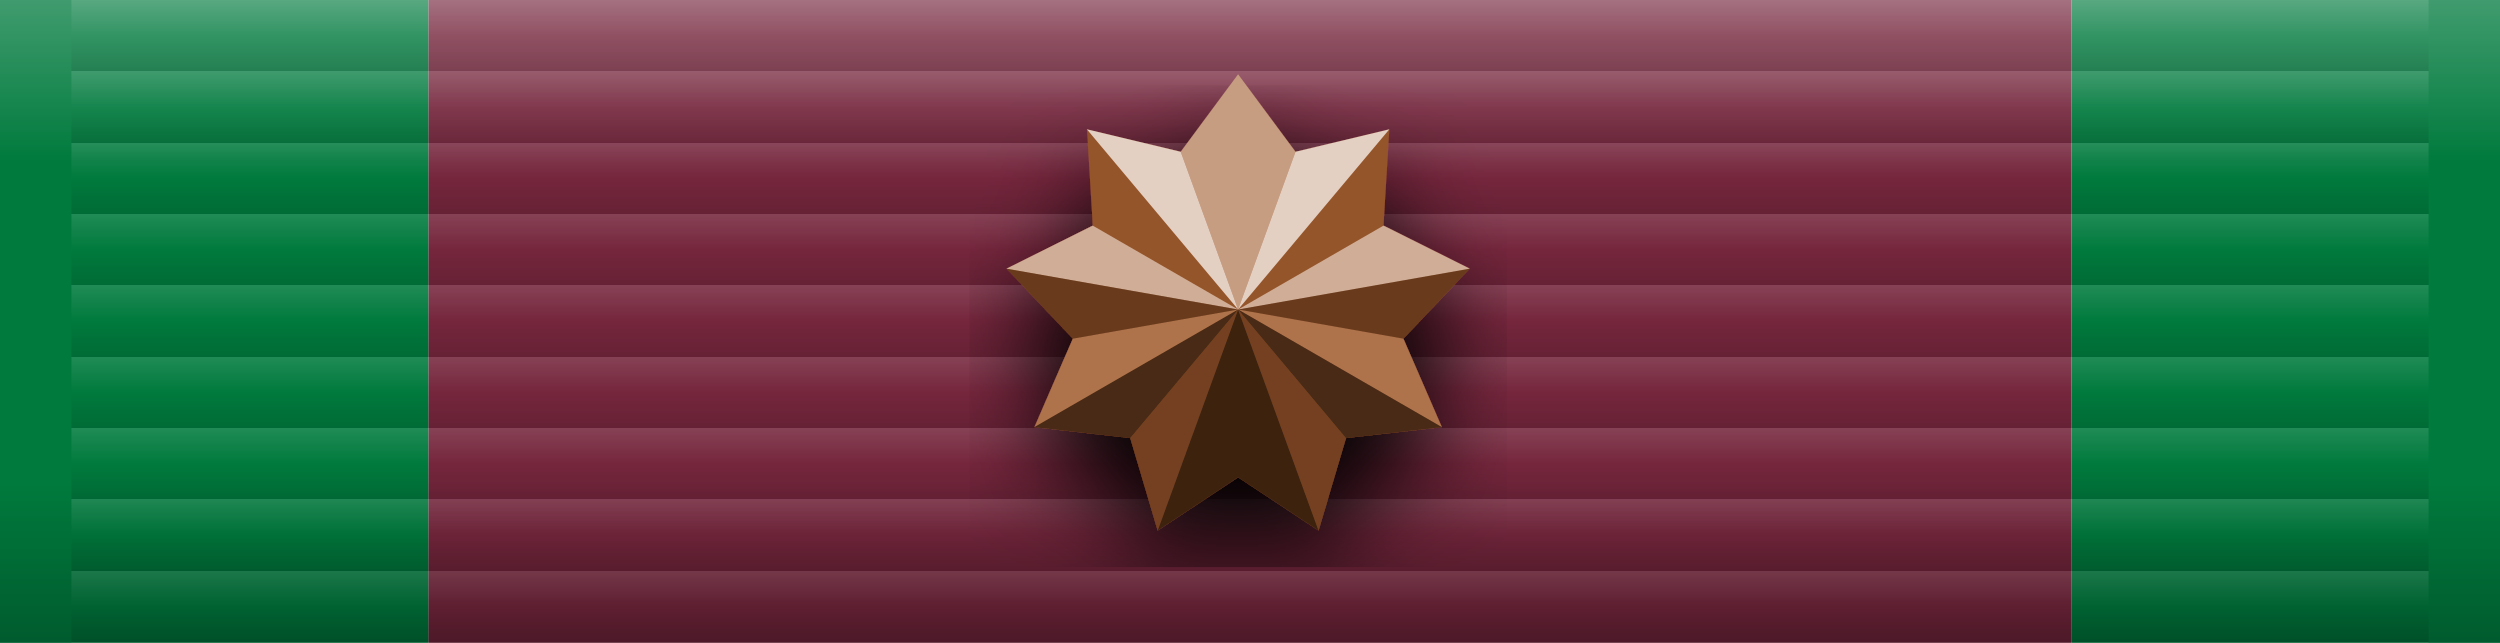
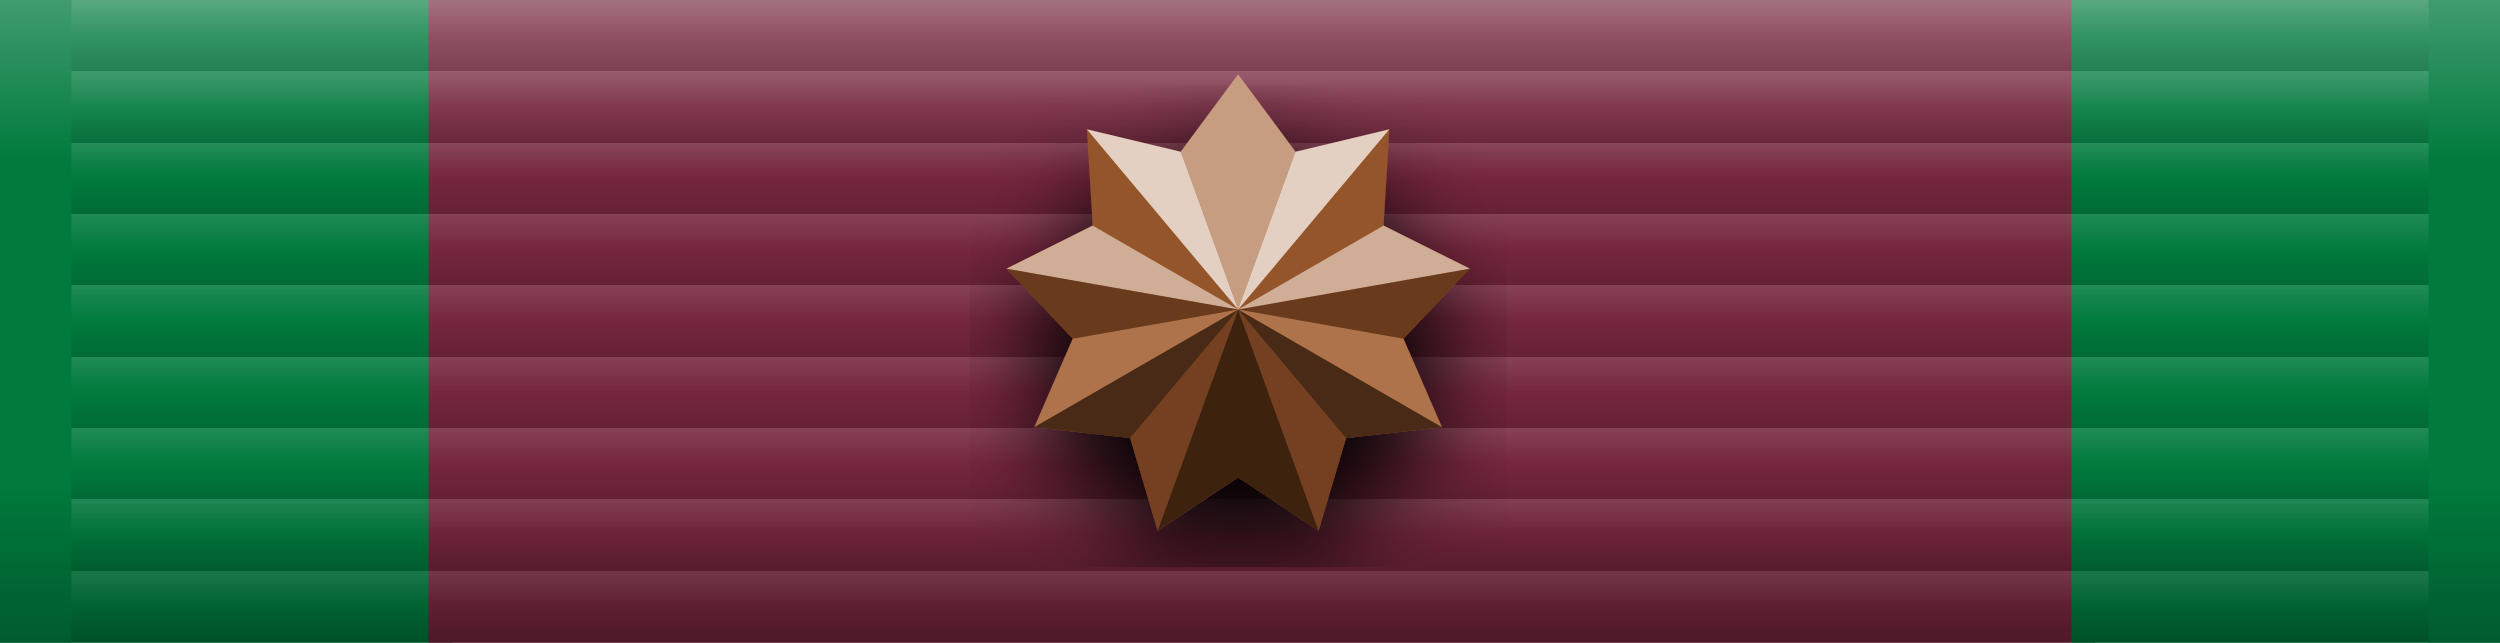
- <svg xmlns="http://www.w3.org/2000/svg" xmlns:xlink="http://www.w3.org/1999/xlink" width="105" height="27" title="Manticoran Combat Action Medal (×4)">
+ <svg xmlns="http://www.w3.org/2000/svg" xmlns:xlink="http://www.w3.org/1999/xlink" width="105" height="27">
  <defs>
-     <linearGradient id="ribbon-ridges" spreadMethod="repeat" x1="0" x2="0" y1="0" y2="0.111">
-       <stop offset="0" style="stop-color:white; stop-opacity:1;" />
-       <stop offset="0.5" style="stop-color:white; stop-opacity:0;" />
-       <stop offset="0.5" style="stop-color:black; stop-opacity:0;" />
-       <stop offset="1" style="stop-color:black; stop-opacitity:0;" />
+     <linearGradient id="a" spreadMethod="repeat" x2="0" y2=".111">
+       <stop offset="0" style="stop-color:#fff;stop-opacity:1" />
+       <stop offset=".5" style="stop-color:#fff;stop-opacity:0" />
+       <stop offset=".5" style="stop-color:#000;stop-opacity:0" />
+       <stop offset="1" style="stop-color:#000;stop-opacitity:0" />
    </linearGradient>
-     <linearGradient id="ribbon-shape" x1="0" x2="0" y1="0" y2="1">
-       <stop offset="0" style="stop-color:white; stop-opacity:1;" />
-       <stop offset="0.25" style="stop-color:white; stop-opacity:0;" />
-       <stop offset="0.75" style="stop-color:black; stop-opacity:0;" />
-       <stop offset="1" style="stop-color:black; stop-opacitity:0;" />
+     <linearGradient id="b" x2="0" y2="1">
+       <stop offset="0" style="stop-color:#fff;stop-opacity:1" />
+       <stop offset=".25" style="stop-color:#fff;stop-opacity:0" />
+       <stop offset=".75" style="stop-color:#000;stop-opacity:0" />
+       <stop offset="1" style="stop-color:#000;stop-opacitity:0" />
    </linearGradient>
-     <symbol id="ribbon-shade">
-       <rect x="3" width="99" height="27" style="opacity:0.125; fill:url(#ribbon-ridges);" />
-       <rect width="105" height="27" style="opacity:0.25; fill:url(#ribbon-shape);" />
+     <symbol id="c">
+       <path style="opacity:.125;fill:url(#a)" d="M3 0h99v27H3z" />
+       <path style="opacity:.25;fill:url(#b)" d="M0 0h105v27H0z" />
    </symbol>
-     <symbol id="star" viewbox="-13.5 -13.5 27 27">
-       <g transform="translate(52,13)">
-         <path style="stroke:none;" d="m 0.001,-9.88 2.411,3.256 3.94,-0.945 -0.246,4.044 3.626,1.809 L 6.943,1.224 8.558,4.94 4.532,5.4 3.38,9.284 0.001,7.049 -3.378,9.284 -4.53,5.4 -8.555,4.94 l 1.615,-3.716 -2.788,-2.94 3.626,-1.809 -0.246,-4.044 3.94,0.945 z" />
-         <g transform="translate(-52.49961,-13.50076)">
-           <path d="M 46.148,5.932 52.5,13.5 50.09,6.877 46.148,5.932 Z M 52.5,13.5 58.852,5.932 54.91,6.877 52.5,13.5 Z" style="fill:#ffffff;fill-opacity:0.711;stroke:none;" />
-           <path d="M 46.396,9.977 42.77,11.785 52.5,13.5 46.396,9.977 Z M 52.5,13.5 62.23,11.785 58.604,9.977 52.5,13.5 Z" style="fill:#ffffff;fill-opacity:0.506;stroke:none;" />
-           <path d="M 52.5,13.5 61.057,18.439 59.441,14.725 52.5,13.5 Z m 0,0 -6.941,1.225 -1.615,3.715 L 52.5,13.5 Z" style="fill:#ffffff;fill-opacity:0.151;stroke:none;" />
-           <path d="M 52.5,13.5 55.879,22.785 57.031,18.9 52.5,13.5 Z m 0,0 -4.531,5.4 1.152,3.885 L 52.5,13.5 Z" style="fill:#000000;fill-opacity:0.274;stroke:none;" />
-           <path d="M 52.5,13.5 49.121,22.785 52.5,20.549 55.879,22.785 52.5,13.5 Z" style="fill:#000000;fill-opacity:0.611;stroke:none;" />
-           <path d="m 52.5,13.5 4.531,5.4 4.025,-0.461 L 52.5,13.5 Z m 0,0 -8.557,4.939 4.025,0.461 L 52.5,13.5 Z" style="fill:#000000;fill-opacity:0.549;stroke:none;" />
-           <path d="M 42.77,11.785 45.559,14.725 52.5,13.5 42.77,11.785 Z M 52.5,13.5 59.441,14.725 62.23,11.785 52.5,13.5 Z" style="fill:#000000;fill-opacity:0.343;stroke:none;" />
-           <path d="M 46.148,5.932 46.396,9.977 52.5,13.5 46.148,5.932 Z M 52.5,13.5 58.604,9.977 58.852,5.932 52.5,13.5 Z" style="fill:#000000;fill-opacity:0.071;stroke:none;" />
-           <path d="M 52.5,3.619 50.09,6.877 52.5,13.5 54.91,6.877 52.5,3.619 Z" style="fill:#ffffff;fill-opacity:0.403;stroke:none;" />
-         </g>
-         <g style="fill:none;" transform="translate(-52.49876,-13.49987)">
-           <path style="fill:none;" d="m 52.5,3.62 2.411,3.256 3.94,-0.945 -0.246,4.044 3.626,1.809 -2.788,2.94 1.615,3.716 -4.026,0.46 -1.152,3.885 -3.379,-2.236 -3.379,2.236 -1.152,-3.885 -4.026,-0.46 1.615,-3.716 -2.788,-2.94 3.626,-1.809 -0.246,-4.044 3.94,0.945 z" />
-           <path d="m 52.5,3.62 -8.52e-4,9.879" />
-           <path d="M 54.909,6.876 52.5,13.5" />
-           <path d="m 46.149,5.931 6.35,7.568" />
-           <path d="M 50.088,6.877 52.5,13.5" />
-           <path d="m 42.77,11.784 9.729,1.716" />
-           <path d="M 46.395,9.977 52.5,13.5" />
-           <path d="m 43.944,18.44 8.556,-4.939" />
-           <path d="M 45.559,14.725 52.5,13.5" />
-           <path d="m 49.121,22.784 3.38,-9.283" />
-           <path d="M 47.97,18.9 52.5,13.5" />
-           <path d="m 55.879,22.784 -3.378,-9.284" />
-           <path d="M 52.502,20.549 52.5,13.5" />
-           <path d="M 61.056,18.44 52.501,13.5" />
-           <path d="M 57.032,18.899 52.5,13.5" />
-           <path d="m 62.23,11.784 -9.729,1.715" />
-           <path d="M 59.442,14.722 52.5,13.5" />
-           <path d="M 58.851,5.931 52.5,13.499" />
-           <path d="M 58.603,9.974 52.5,13.5" />
-         </g>
+     <symbol id="d">
+       <path style="stroke:none" d="M.001-9.88l2.411 3.257 3.94-.945-.246 4.044L9.73-1.716l-2.788 2.94L8.558 4.94l-4.026.46L3.38 9.284.001 7.05l-3.379 2.235L-4.53 5.4l-4.025-.46 1.615-3.716-2.789-2.94 3.626-1.808-.247-4.044 3.94.945z" transform="translate(52 13)" />
+       <path d="M46.148 5.932L52.5 13.5l-2.41-6.623-3.942-.945zM52.5 13.5l6.352-7.568-3.942.945L52.5 13.5z" style="fill:#fff;fill-opacity:.711;stroke:none" transform="translate(-.5 -.5)" />
+       <path d="M46.396 9.977l-3.626 1.808L52.5 13.5l-6.104-3.523zM52.5 13.5l9.73-1.715-3.626-1.808L52.5 13.5z" style="fill:#fff;fill-opacity:.506;stroke:none" transform="translate(-.5 -.5)" />
+       <path d="M52.5 13.5l8.557 4.94-1.616-3.715L52.5 13.5zm0 0l-6.941 1.225-1.616 3.714L52.5 13.5z" style="fill:#fff;fill-opacity:.151;stroke:none" transform="translate(-.5 -.5)" />
+       <path d="M52.5 13.5l3.379 9.285L57.03 18.9l-4.53-5.4zm0 0l-4.531 5.4 1.152 3.885L52.5 13.5z" style="fill:#000;fill-opacity:.274;stroke:none" transform="translate(-.5 -.5)" />
+       <path d="M52.5 13.5l-3.379 9.285L52.5 20.55l3.379 2.236L52.5 13.5z" style="fill:#000;fill-opacity:.611;stroke:none" transform="translate(-.5 -.5)" />
+       <path d="M52.5 13.5l4.531 5.4 4.026-.46L52.5 13.5zm0 0l-8.557 4.94 4.026.46 4.531-5.4z" style="fill:#000;fill-opacity:.549;stroke:none" transform="translate(-.5 -.5)" />
+       <path d="M42.77 11.785l2.789 2.94L52.5 13.5l-9.73-1.715zM52.5 13.5l6.941 1.225 2.79-2.94L52.5 13.5z" style="fill:#000;fill-opacity:.343;stroke:none" transform="translate(-.5 -.5)" />
+       <path d="M46.148 5.932l.248 4.045L52.5 13.5l-6.352-7.568zM52.5 13.5l6.104-3.523.248-4.045L52.5 13.5z" style="fill:#000;fill-opacity:.071;stroke:none" transform="translate(-.5 -.5)" />
+       <path d="M52.5 3.62l-2.41 3.257L52.5 13.5l2.41-6.623-2.41-3.258z" style="fill:#fff;fill-opacity:.403;stroke:none" transform="translate(-.5 -.5)" />
+       <g style="fill:none">
+         <path style="fill:none" d="M52.5 3.62l2.41 3.256 3.94-.945-.246 4.045 3.626 1.808-2.788 2.94 1.614 3.716-4.025.46-1.152 3.884L52.5 20.55l-3.38 2.235-1.15-3.884-4.026-.46 1.614-3.716-2.788-2.94 3.626-1.808-.247-4.045 3.94.945z" transform="translate(-.499 -.5)" />
+         <path d="M52.5 3.62v9.88m2.41-6.624L52.5 13.5m-6.35-7.569l6.349 7.569m-2.411-6.623L52.5 13.5m-9.73-1.716l9.729 1.717m-6.104-3.524L52.5 13.5m-8.556 4.94l8.556-4.939m-6.941 1.224L52.5 13.5m-3.38 9.284l3.38-9.283M47.97 18.9l4.53-5.4m3.38 9.284l-3.38-9.283m.002 7.048L52.5 13.5m8.556 4.94l-8.555-4.94m4.531 5.399L52.5 13.5m9.73-1.716L52.5 13.5m6.942 1.222L52.5 13.5m6.35-7.569L52.5 13.5m6.103-3.526L52.5 13.5" transform="translate(-.499 -.5)" />
      </g>
    </symbol>
-     <symbol id="crown" viewbox="-18 -14.5 36 27">
-       <g transform="translate(52,13)">
-         <path transform="scale(0.9)" style="stroke:none;" d="m 1.0902091e-4,-11.448 c -0.868,0 -1.016,2.218 -1.016,2.218 -0.759,0.525 -0.775,1.586 -0.775,1.586 -0.781,0 -1.811,0.752 -1.926,2.341 -3.429,-0.98 -7.943,-3.214 -9.787,0.102 -2.217,3.985 1.143,7.911 3.961,10.733 l 0,1.007 0.564,0 0,3.531 17.958,0 0,-3.531 0.564,0 0,-1.007 C 12.362,2.709 15.722,-1.217 13.505,-5.202 11.66,-8.518 7.147,-6.284 3.718,-5.304 3.603,-6.893 2.573,-7.645 1.791,-7.645 c 0,0 -0.016,-1.061 -0.775,-1.586 0,0 -0.149,-2.218 -1.016,-2.218 z" />
-         <g style="fill:none; stroke: #000000; stroke-width: 0.5px;" transform="scale(0.9) matrix(0.6269252,0,0,0.6265808,-297.7612,-240.7634)">
-           <path d="m 459.732,393.076 c -4.496,-4.504 -9.854,-10.769 -6.318,-17.129 3.536,-6.36 13.258,0.116 18.684,0.477" />
-           <rect width="5.714" height="21.027" x="472.098" y="372.05" />
-           <path d="m 469.022,375.807 c 0.174,-2.552 1.826,-3.757 3.076,-3.757" />
-           <path d="m 474.955,369.059 c -2.812,0 -2.857,2.991 -2.857,2.991" />
-           <path d="m 474.955,365.978 c -1.384,0 -1.622,3.54 -1.622,3.54" />
-           <path d="m 472.098,375.13 c -2.455,2.054 -1.339,17.946 -1.339,17.946" />
-           <path d="m 459.732,393.076 c -3.238,-5.393 -7.192,-10.603 -4.532,-15.656 2.659,-5.053 6.695,-0.598 16.898,-0.996" />
-           <path d="m 474.955,365.978 0,-4.241" />
-           <path d="m 474.955,363.925 -2.545,0" />
-           <path d="m 477.5,363.925 -2.545,0" />
-           <path d="m 490.179,393.076 c 4.496,-4.504 9.854,-10.769 6.318,-17.129 -3.536,-6.36 -13.258,0.116 -18.684,0.477" />
-           <path d="m 480.889,375.807 c -0.174,-2.552 -1.826,-3.757 -3.076,-3.757" />
-           <path d="m 474.955,369.059 c 2.812,0 2.857,2.991 2.857,2.991" />
-           <path d="m 474.955,365.978 c 1.384,0 1.622,3.54 1.622,3.54" />
-           <path d="m 477.812,375.13 c 2.455,2.054 1.339,17.946 1.339,17.946" />
-           <path d="m 490.179,393.076 c 3.238,-5.393 7.192,-10.603 4.532,-15.656 -2.659,-5.053 -6.695,-0.598 -16.898,-0.996" />
-           <path d="m 459.732,393.076 12.366,3.4e-4" />
-           <path d="m 477.812,393.077 12.365,-3.4e-4 0,1.607 -30.445,0 -2.8e-4,-1.607" />
-           <path style="color:#000000;display:inline;overflow:visible;visibility:visible;fill:none;fill-opacity:1;fill-rule:nonzero;marker:none;enable-background:accumulate" />
-           <g>
-             <path d="m 460.543,388.107 c -0.511,0.05 -1.065,0.185 -1.241,0.829 -0.129,0.431 0.204,1.084 0.529,1.505 0.31,0.393 0.657,0.737 1.001,1.012 0.143,0.086 0.241,-0.105 0.092,-0.294 -0.201,-0.43 -0.014,-0.724 0.198,-0.804 0.447,-0.167 1.026,-0.016 1.584,0.324 0.32,0.223 0.651,0.521 0.904,0.937 0.312,0 0.625,0 0.937,0 -0.324,-0.762 -0.734,-1.504 -1.208,-2.147 -0.662,-0.859 -1.46,-1.187 -2.147,-1.316 -0.224,-0.044 -0.439,-0.047 -0.65,-0.045 z" />
-             <path d="m 467.051,388.107 c -0.696,0.036 -1.384,0.269 -1.684,1.04 -0.164,0.574 -0.144,1.307 -0.055,2.047 0.044,0.195 0.021,0.519 0.21,0.42 0.265,0 0.529,0 0.794,0 0.027,-0.879 0.575,-1.26 1.159,-1.319 0.326,-0.03 0.759,-0.003 1.109,0.481 0.14,0.194 0.119,0.421 0.215,0.623 0.251,0.219 0.31,-0.154 0.4,-0.31 0.156,-0.425 0.331,-0.931 0.12,-1.589 -0.205,-0.637 -0.727,-0.988 -1.124,-1.168 -0.399,-0.176 -0.785,-0.235 -1.144,-0.225 z" />
-             <path d="m 462.443,383.253 c -0.188,-0.008 -0.053,0.373 -0.152,0.498 -0.219,0.748 -0.685,1.196 -1.041,1.773 -0.23,0.401 -0.204,1.186 0.209,1.818 0.376,0.708 0.955,0.963 1.408,1.516 0.481,0.494 0.893,1.143 1.233,1.819 0.163,0.3 0.302,0.619 0.414,0.938 0.302,0 0.605,0 0.907,0 -0.196,-0.812 -0.238,-1.603 -0.146,-2.275 0.093,-0.499 0.264,-0.919 0.482,-1.28 0.207,-0.417 0.202,-1.151 -0.171,-1.799 -0.449,-0.795 -1.098,-1.087 -1.655,-1.554 -0.438,-0.367 -0.902,-0.724 -1.285,-1.262 -0.033,-0.131 -0.131,-0.182 -0.203,-0.192 z" />
-             <path d="m 466.079,391.614 c 0.262,0.003 0.638,0.12 0.863,0.541 0.163,0.382 -0.06,0.599 -0.244,0.668 -0.399,0.086 -0.853,0.018 -1.275,0.04 -0.482,-0.019 -0.945,0.04 -1.441,-0.032 -0.229,-0.066 -0.598,-0.285 -0.665,-0.687 -0.017,-0.486 0.363,-0.549 0.665,-0.529 0.699,4e-5 1.398,-6e-5 2.097,5e-5 z" />
-           </g>
-           <g>
-             <path d="m 489.367,388.107 c 0.511,0.05 1.065,0.185 1.241,0.829 0.129,0.431 -0.204,1.084 -0.529,1.505 -0.31,0.393 -0.657,0.737 -1.001,1.012 -0.143,0.086 -0.241,-0.105 -0.092,-0.294 0.201,-0.43 0.014,-0.724 -0.198,-0.804 -0.447,-0.167 -1.026,-0.016 -1.584,0.324 -0.32,0.223 -0.651,0.521 -0.904,0.937 -0.312,0 -0.625,0 -0.937,0 0.324,-0.762 0.734,-1.504 1.208,-2.147 0.662,-0.859 1.46,-1.187 2.147,-1.316 0.224,-0.044 0.439,-0.047 0.65,-0.045 z" />
-             <path d="m 482.86,388.107 c 0.696,0.036 1.384,0.269 1.684,1.04 0.164,0.574 0.144,1.307 0.055,2.047 -0.044,0.195 -0.021,0.519 -0.21,0.42 -0.265,0 -0.529,0 -0.794,0 -0.027,-0.879 -0.575,-1.26 -1.159,-1.319 -0.326,-0.03 -0.759,-0.003 -1.109,0.481 -0.14,0.194 -0.119,0.421 -0.215,0.623 -0.251,0.219 -0.31,-0.154 -0.4,-0.31 -0.156,-0.425 -0.331,-0.931 -0.12,-1.589 0.205,-0.637 0.727,-0.988 1.124,-1.168 0.399,-0.176 0.785,-0.235 1.144,-0.225 z" />
-             <path d="m 487.468,383.253 c 0.188,-0.008 0.053,0.373 0.152,0.498 0.219,0.748 0.685,1.196 1.041,1.773 0.23,0.401 0.204,1.186 -0.209,1.818 -0.376,0.708 -0.955,0.963 -1.408,1.516 -0.481,0.494 -0.893,1.143 -1.233,1.819 -0.163,0.3 -0.302,0.619 -0.414,0.938 -0.302,0 -0.605,0 -0.907,0 0.196,-0.812 0.238,-1.603 0.146,-2.275 -0.093,-0.499 -0.264,-0.919 -0.482,-1.28 -0.207,-0.417 -0.202,-1.151 0.171,-1.799 0.449,-0.795 1.098,-1.087 1.655,-1.554 0.438,-0.367 0.902,-0.724 1.285,-1.262 0.033,-0.131 0.131,-0.182 0.203,-0.192 z" />
-             <path d="m 483.832,391.614 c -0.262,0.003 -0.638,0.12 -0.863,0.541 -0.163,0.382 0.06,0.599 0.244,0.668 0.399,0.086 0.853,0.018 1.275,0.04 0.482,-0.019 0.945,0.04 1.441,-0.032 0.229,-0.066 0.598,-0.285 0.665,-0.687 0.017,-0.486 -0.363,-0.549 -0.665,-0.529 -0.699,4e-5 -1.398,-6e-5 -2.097,5e-5 z" />
-           </g>
-         </g>
-       </g>
-     </symbol>
-     <symbol id="fleet_e" viewbox="-13.5 -13.5 27 27">
-       <g transform="translate(52,13) scale(3)">
-         <path id="path19720" d="m -2.453,-2.734 0.104,0.203 c 0.007,0.015 0.018,0.036 0.027,0.047 l -0.02,-0.029 c 0.045,0.089 0.081,0.194 0.107,0.314 0.024,0.104 0.039,0.288 0.039,0.537 v 3.572 c 0,0.249 -0.015,0.434 -0.039,0.545 -0.026,0.113 -0.061,0.213 -0.105,0.303 -5.992e-4,0.001 -0.001,0.003 -0.002,0.004 l -0.223,0.221 h 0.35 4.334 0.566 L 2.943,1.549 2.688,1.676 H 2.662 l -0.023,0.008 c -0.088,0.031 -0.197,0.061 -0.328,0.088 -0.117,0.02 -0.28,0.031 -0.488,0.031 H 0.152 V 0.629 H 1.484 c 0.214,0 0.38,0.014 0.494,0.039 h 0.004 l 0.004,0.002 c 0.13,0.022 0.241,0.047 0.334,0.078 l 0.021,0.008 h 0.006 l 0.018,0.008 H 2.381 L 2.574,0.859 V -0.781 l -0.209,0.104 h -0.023 l -0.021,0.008 c -0.095,0.032 -0.209,0.061 -0.34,0.088 -0.116,0.02 -0.282,0.031 -0.496,0.031 H 0.152 V -1.555 H 1.695 c 0.22,0 0.391,0.014 0.504,0.039 h 0.004 0.004 c 0.13,0.022 0.241,0.049 0.334,0.08 l 0.021,0.008 h 0.008 l 0.016,0.008 h 0.016 L 2.836,-1.303 2.604,-2.734 H 2.475 -1.859 Z" style="stroke:none;" />
-         <path id="use15121" d="m -2.025,-2.453 h 0.166 4.223 l 0.117,0.715 c -0.074,-0.019 -0.143,-0.04 -0.229,-0.055 -0.145,-0.031 -0.328,-0.045 -0.557,-0.045 h -1.826 v 1.568 H 1.484 c 0.225,0 0.406,-0.01 0.549,-0.035 h 0.002 0.002 c 0.095,-0.02 0.174,-0.043 0.254,-0.066 V 0.451 C 2.211,0.43 2.133,0.408 2.039,0.393 1.893,0.361 1.711,0.346 1.484,0.346 H -0.131 V 2.086 H 0.012 1.822 c 0.219,0 0.398,-0.012 0.541,-0.037 h 0.002 0.002 c 0.08,-0.017 0.141,-0.038 0.209,-0.057 L 2.449,2.701 H 2.119 -2.023 c 0.021,-0.061 0.049,-0.117 0.064,-0.184 v -0.002 c 0.032,-0.148 0.045,-0.346 0.045,-0.605 v -3.572 c 0,-0.258 -0.012,-0.453 -0.045,-0.598 v -0.002 c -0.015,-0.07 -0.045,-0.128 -0.066,-0.191 z" style="fill:url(#linearGradient20073);fill-opacity:1;fill-rule:nonzero;stroke:none;" />
-         <path style="color:#000000;fill:url(#linearGradient23183);fill-opacity:1;fill-rule:nonzero;stroke:none;" d="M 2.943,1.549 2.576,1.992 2.449,2.701 2.686,2.982 Z" id="path20455" />
-         <path style="color:#000000;fill:url(#linearGradient20531);fill-opacity:1;fill-rule:nonzero;stroke:none;" d="M 0.152,1.803 -0.131,2.086 H 0.012 1.822 c 0.219,0 0.398,-0.012 0.541,-0.037 h 0.002 0.002 C 2.447,2.032 2.508,2.011 2.576,1.992 L 2.943,1.549 2.687,1.676 h -0.025 l -0.023,0.008 c -0.088,0.031 -0.197,0.061 -0.328,0.088 -0.117,0.02 -0.28,0.031 -0.488,0.031 z" id="path20487" />
-         <path style="color:#000000;fill:url(#linearGradient23803);fill-opacity:1;fill-rule:nonzero;stroke:none;" d="M -0.131,0.346 V 2.086 L 0.152,1.803 V 0.629 Z" id="path20485" />
-         <path style="color:#000000;fill:url(#linearGradient20523);fill-opacity:1;fill-rule:nonzero;stroke:none;" d="M -0.131,0.346 0.152,0.629 H 1.484 c 0.214,0 0.38,0.014 0.494,0.039 h 0.004 l 0.004,0.002 c 0.13,0.022 0.242,0.047 0.334,0.078 l 0.021,0.008 h 0.006 l 0.018,0.008 h 0.016 L 2.574,0.859 2.291,0.451 C 2.211,0.43 2.133,0.409 2.039,0.393 1.893,0.361 1.711,0.346 1.484,0.346 Z" id="path20453" />
-         <path style="color:#000000;fill:url(#linearGradient24667);fill-opacity:1;fill-rule:nonzero;stroke:none;" d="M 2.574,-0.781 2.291,-0.371 V 0.451 l 0.283,0.408 z" id="path20451" />
-         <path style="color:#000000;fill:url(#linearGradient21677);fill-opacity:1;fill-rule:nonzero;stroke:none;" d="m 0.152,-0.551 -0.283,0.281 H 1.484 c 0.225,0 0.406,-0.01 0.549,-0.035 h 0.002 0.002 c 0.095,-0.02 0.173,-0.043 0.254,-0.066 l 0.283,-0.41 -0.209,0.103 h -0.024 l -0.021,0.008 c -0.095,0.032 -0.209,0.061 -0.34,0.088 -0.116,0.02 -0.282,0.031 -0.496,0.031 z" id="path20478" />
-         <path style="color:#000000;fill:url(#linearGradient20511);fill-opacity:1;fill-rule:nonzero;stroke:none;" d="m -0.131,-1.838 v 1.568 L 0.152,-0.551 V -1.555 Z" id="path20476" />
-         <path style="color:#000000;fill:url(#linearGradient20507);fill-opacity:1;fill-rule:nonzero;stroke:none;" d="m -0.131,-1.838 0.283,0.283 H 1.695 c 0.22,0 0.391,0.015 0.504,0.039 h 0.004 0.004 c 0.13,0.022 0.241,0.049 0.334,0.08 l 0.021,0.008 h 0.008 l 0.016,0.008 h 0.016 L 2.836,-1.303 2.481,-1.738 C 2.406,-1.757 2.337,-1.779 2.252,-1.793 2.106,-1.824 1.924,-1.838 1.695,-1.838 Z" id="path20449" />
-         <path style="color:#000000;fill:url(#linearGradient20503);fill-opacity:1;fill-rule:nonzero;stroke:none;" d="m -2.023,2.701 -0.541,0.281 h 0.35 4.334 0.567 L 2.449,2.701 H 2.119 Z" id="path20464" />
-         <path style="color:#000000;fill:url(#linearGradient22583);fill-opacity:1;fill-rule:nonzero;stroke:none;" d="m -2.453,-2.735 0.103,0.204 c 0.007,0.015 0.018,0.035 0.027,0.047 l -0.02,-0.029 c 0.045,0.089 0.081,0.194 0.107,0.314 0.024,0.104 0.039,0.288 0.039,0.537 v 3.572 c 0,0.249 -0.015,0.434 -0.039,0.545 -0.026,0.113 -0.061,0.213 -0.105,0.303 -5.993e-4,0.001 -0.001,0.002 -0.002,0.004 l -0.223,0.221 0.541,-0.281 c 0.021,-0.061 0.049,-0.117 0.065,-0.183 v -0.002 c 0.032,-0.148 0.045,-0.346 0.045,-0.606 v -3.572 c 0,-0.258 -0.012,-0.453 -0.045,-0.597 v -0.002 c -0.015,-0.07 -0.045,-0.128 -0.067,-0.191 z" id="path20462" />
-         <path style="color:#000000;fill:url(#linearGradient20495);fill-opacity:1;fill-rule:nonzero;stroke:none;" d="m -2.453,-2.735 0.427,0.282 h 0.166 4.222 L 2.604,-2.735 h -0.129 -4.334 z" id="path20447" />
-         <path style="color:#000000;fill:url(#linearGradient24001);fill-opacity:1;fill-rule:nonzero;stroke:none;" d="m 2.604,-2.735 -0.24,0.282 0.117,0.715 0.356,0.436 z" id="path19738" />
-       </g>
-     </symbol>
-     <linearGradient id="linearGradient19775">
-       <stop id="stop19761" offset="0" style="stop-color:#000000;stop-opacity:0.55" />
-       <stop style="stop-color:#000000;stop-opacity:0.02" offset="0.329" id="stop19763" />
-       <stop id="stop19765" offset="0.41" style="stop-color:#fdfdfd;stop-opacity:0" />
-       <stop style="stop-color:#fff5f5;stop-opacity:0.228" offset="0.493" id="stop19767" />
-       <stop id="stop19769" offset="0.547" style="stop-color:#fdfdfd;stop-opacity:0" />
-       <stop id="stop19771" offset="0.673" style="stop-color:#000000;stop-opacity:0.053" />
-       <stop id="stop19773" offset="1" style="stop-color:#000000;stop-opacity:0.682" />
-     </linearGradient>
-     <linearGradient xlink:href="#linearGradient19775" id="linearGradient19759-1" gradientUnits="userSpaceOnUse" gradientTransform="matrix(1.066667,0,0,1.066667,0.03200016,0.06400009)" x1="8.344" y1="-8.752" x2="-7.2" y2="9.511" />
-     <linearGradient xlink:href="#linearGradient19775" id="linearGradient20073" gradientUnits="userSpaceOnUse" gradientTransform="matrix(0.2822222,0,0,0.2822222,0.00846668,0.01693325)" x1="-13.214" y1="-14.458" x2="7.968" y2="17.397" />
-     <linearGradient xlink:href="#linearGradient19775" id="linearGradient20495" gradientUnits="userSpaceOnUse" gradientTransform="matrix(0.2822222,0,0,0.2822222,0.00846667,0.01693324)" x1="4.912" y1="-7.748" x2="-3.851" y2="6.079" />
-     <linearGradient xlink:href="#linearGradient19775" id="linearGradient20503" gradientUnits="userSpaceOnUse" gradientTransform="matrix(0.2822222,0,0,0.2822222,0.00846667,0.01693324)" x1="4.912" y1="-7.748" x2="-3.851" y2="6.079" />
-     <linearGradient xlink:href="#linearGradient19775" id="linearGradient20507" gradientUnits="userSpaceOnUse" gradientTransform="matrix(0.2822222,0,0,0.2822222,0.00846667,0.01693324)" x1="4.912" y1="-7.748" x2="-3.851" y2="6.079" />
-     <linearGradient xlink:href="#linearGradient19775" id="linearGradient20511" gradientUnits="userSpaceOnUse" gradientTransform="matrix(0.2822222,0,0,0.2822222,0.00846667,0.01693324)" x1="4.912" y1="-7.748" x2="-3.851" y2="6.079" />
-     <linearGradient xlink:href="#linearGradient19775" id="linearGradient20523" gradientUnits="userSpaceOnUse" gradientTransform="matrix(0.2822222,0,0,0.2822222,0.00846667,0.01693324)" x1="4.912" y1="-7.748" x2="-3.851" y2="6.079" />
-     <linearGradient xlink:href="#linearGradient19775" id="linearGradient20531" gradientUnits="userSpaceOnUse" gradientTransform="matrix(0.2822222,0,0,0.2822222,0.00846667,0.01693324)" x1="4.912" y1="-7.748" x2="-3.851" y2="6.079" />
-     <linearGradient xlink:href="#linearGradient19775" id="linearGradient21677" gradientUnits="userSpaceOnUse" gradientTransform="matrix(0.2822222,0,0,0.2822222,0.00846667,0.01693324)" x1="2.861" y1="-11.18" x2="2.845" y2="2.815" />
-     <linearGradient xlink:href="#linearGradient19775" id="linearGradient22583" gradientUnits="userSpaceOnUse" gradientTransform="matrix(0.2822222,0,0,0.2822222,0.00846667,0.01693324)" x1="4.326" y1="-2.558" x2="-8.999" y2="15.705" />
-     <linearGradient xlink:href="#linearGradient19775" id="linearGradient23183" gradientUnits="userSpaceOnUse" gradientTransform="matrix(0.2822222,0,0,0.2822222,0.00846667,0.01693324)" x1="4.912" y1="-7.748" x2="-1.466" y2="6.791" />
-     <linearGradient xlink:href="#linearGradient19775" id="linearGradient23803" gradientUnits="userSpaceOnUse" gradientTransform="matrix(0.2822222,0,0,0.2822222,0.00846667,0.01693324)" x1="-0.494" y1="-1.016" x2="-8.79" y2="12.65" />
-     <linearGradient xlink:href="#linearGradient19775" id="linearGradient24001" gradientUnits="userSpaceOnUse" gradientTransform="matrix(0.2822222,0,0,0.2822222,0.00846667,0.01693324)" x1="-5.551" y1="-8.627" x2="-3.851" y2="6.079" />
-     <linearGradient xlink:href="#linearGradient19775" id="linearGradient24667" gradientUnits="userSpaceOnUse" gradientTransform="matrix(0.2822222,0,0,0.2822222,0.00846667,0.01693324)" x1="-0.864" y1="-12.477" x2="-4.27" y2="0.848" />
-     <symbol id="star_laurel" viewbox="-18 -13.5 36 27">
-       <g transform="translate(52,13)">
-         <g id="half_laurel">
-           <use transform="matrix(-0.8281882,-0.5604501,-0.5604501,0.8281882,16.40259,-13.50522)" xlink:href="#leaf" />
-           <use xlink:href="#leaf" transform="matrix(-0.309017,-0.9510565,0.9510565,-0.309017,0.00259133,-3.0298691e-4)" />
-           <use xlink:href="#leaf" transform="matrix(-0.9575632,-0.2882232,-0.2882232,0.9575632,15.32496,-14.45987)" />
-           <use transform="matrix(-0.1045285,-0.9945219,0.9945219,-0.1045285,0.00239636,-2.8023511e-5)" xlink:href="#leaf" />
-           <use transform="matrix(-0.8767132,-0.4810135,-0.4810135,0.8767132,17.99651,-10.9579)" xlink:href="#leaf" />
-           <use xlink:href="#leaf" transform="matrix(0.1045285,-0.9945219,0.9945219,0.1045285,0.00214847,2.0039009e-4)" />
-           <use xlink:href="#leaf" transform="matrix(-0.7575466,-0.6527811,-0.6527811,0.7575466,19.88158,-6.977017)" />
-           <use transform="matrix(0.309017,-0.9510565,0.9510565,0.309017,0.00185852,3.7218145e-4)" xlink:href="#leaf" />
-           <use transform="matrix(-0.6052716,-0.796019,-0.796019,0.6052716,20.89778,-2.691195)" xlink:href="#leaf" />
-           <use xlink:href="#leaf" transform="matrix(0.5,-0.8660254,0.8660254,0.5,0.00153918,4.7996799e-4)" />
-           <use xlink:href="#leaf" transform="matrix(-0.4265433,-0.9044672,-0.9044672,0.4265433,21.00071,1.712252)" />
-           <use transform="matrix(0.6691306,-0.7431448,0.7431448,0.6691306,0.0012044,5.1908716e-4)" xlink:href="#leaf" />
-           <use transform="matrix(-0.229173,-0.9733857,-0.9733857,0.229173,20.18585,6.040872)" xlink:href="#leaf" />
-           <use xlink:href="#leaf" transform="matrix(0.809017,-0.5877853,0.5877853,0.809017,8.6879861e-4,4.87816e-4)" />
-           <use xlink:href="#leaf" transform="matrix(-0.02178672,-0.9997626,-0.9997626,0.02178672,18.48884,10.10548)" />
-           <use transform="matrix(0.9135455,-0.4067366,0.4067366,0.9135455,5.47033e-4,3.8750531e-4)" xlink:href="#leaf" />
-           <use transform="matrix(0.1865517,-0.9824451,-0.9824451,-0.1865517,15.98382,13.72845)" xlink:href="#leaf" />
-           <use xlink:href="#leaf" transform="matrix(0.9781476,-0.2079117,0.2079117,0.9781476,2.5314851e-4,2.2249581e-4)" />
-           <use xlink:href="#leaf" transform="matrix(0.3867369,-0.9221901,-0.9221901,-0.3867369,12.78029,16.75141)" />
-           <g id="leaf" transform="matrix(-0.07000159,0.7752076,-0.7752076,-0.07000159,17.75542,23.17275)">
-             <path style="stroke:none" d="m -14.36,16.559 c 0,1.566 -0.465,2.203 -1.206,2.203 -0.741,0 -1.206,-0.638 -1.206,-2.203 0,-1.566 0.938,-3.466 1.206,-3.466 0.268,-10e-7 1.206,1.901 1.206,3.466 z" />
-             <path style="opacity:0.384;fill:white;stroke:none;" d="m -15.718,16.18 c 0,1.566 0.166,1.99 -0.238,2.009 -0.404,0.019 -0.652,-0.066 -0.652,-1.631 0,-1.566 0.726,-3.342 1.075,-3.218 0.128,0.045 0.341,0.36 0.098,0.517 -0.426,0.275 -0.283,1.329 -0.283,2.323 z" />
-             <path d="m -14.439,16.841 c 0,1.566 -0.855,2.062 -1.476,1.688 -0.621,-0.374 0.757,-0.082 0.757,-1.648 0,-1.566 -0.213,-3.319 -0.063,-3.037 0.15,0.281 0.782,1.432 0.782,2.997 z" style="fill: black; opacity:0.243;stroke:none;" />
-             <path d="m -14.36,16.559 c 0,1.566 -0.465,2.203 -1.206,2.203 -0.741,0 -1.206,-0.638 -1.206,-2.203 0,-1.566 0.938,-3.466 1.206,-3.466 0.268,-10e-7 1.206,1.901 1.206,3.466 z" style="fill:none;" />
-           </g>
-         </g>
-         <use transform="matrix(-1,0,0,1,0,0)" xlink:href="#half_laurel" />
-         <g>
-           <path style="stroke: none;" d="m 0.001,-9.88 2.411,3.256 3.94,-0.945 -0.246,4.044 3.626,1.809 L 6.943,1.224 8.558,4.94 4.532,5.4 3.38,9.284 0.001,7.049 -3.378,9.284 -4.53,5.4 -8.555,4.94 l 1.615,-3.716 -2.788,-2.94 3.626,-1.809 -0.246,-4.044 3.94,0.945 z" />
-           <g style="stroke: none;" transform="translate(-52.49961,-13.50076)">
-             <path d="M 46.148,5.932 52.5,13.5 50.09,6.877 46.148,5.932 Z M 52.5,13.5 58.852,5.932 54.91,6.877 52.5,13.5 Z" style="fill:#ffffff;fill-opacity:0.711;" />
-             <path d="M 46.396,9.977 42.77,11.785 52.5,13.5 46.396,9.977 Z M 52.5,13.5 62.23,11.785 58.604,9.977 52.5,13.5 Z" style="fill:#ffffff;fill-opacity:0.506;" />
-             <path d="M 52.5,13.5 61.057,18.439 59.441,14.725 52.5,13.5 Z m 0,0 -6.941,1.225 -1.615,3.715 L 52.5,13.5 Z" style="fill:#ffffff;fill-opacity:0.151;" />
-             <path d="M 52.5,13.5 55.879,22.785 57.031,18.9 52.5,13.5 Z m 0,0 -4.531,5.4 1.152,3.885 L 52.5,13.5 Z" style="fill:#000000;fill-opacity:0.274;" />
-             <path d="M 52.5,13.5 49.121,22.785 52.5,20.549 55.879,22.785 52.5,13.5 Z" style="fill:#000000;fill-opacity:0.611;" />
-             <path d="m 52.5,13.5 4.531,5.4 4.025,-0.461 L 52.5,13.5 Z m 0,0 -8.557,4.939 4.025,0.461 L 52.5,13.5 Z" style="fill:#000000;fill-opacity:0.549;" />
-             <path d="M 42.77,11.785 45.559,14.725 52.5,13.5 42.77,11.785 Z M 52.5,13.5 59.441,14.725 62.23,11.785 52.5,13.5 Z" style="fill:#000000;fill-opacity:0.343;" />
-             <path d="M 46.148,5.932 46.396,9.977 52.5,13.5 46.148,5.932 Z M 52.5,13.5 58.604,9.977 58.852,5.932 52.5,13.5 Z" style="fill:#000000;fill-opacity:0.071;" />
-             <path d="M 52.5,3.619 50.09,6.877 52.5,13.5 54.91,6.877 52.5,3.619 Z" style="fill:#ffffff;fill-opacity:0.403;" />
-           </g>
-           <g style="fill:none;" transform="translate(-52.49876,-13.49987)">
-             <path d="m 52.5,3.62 2.411,3.256 3.94,-0.945 -0.246,4.044 3.626,1.809 -2.788,2.94 1.615,3.716 -4.026,0.46 -1.152,3.885 -3.379,-2.236 -3.379,2.236 -1.152,-3.885 -4.026,-0.46 1.615,-3.716 -2.788,-2.94 3.626,-1.809 -0.246,-4.044 3.94,0.945 z" />
-             <path d="m 52.5,3.62 -8.52e-4,9.879" />
-             <path d="M 54.909,6.876 52.5,13.5" />
-             <path d="m 46.149,5.931 6.35,7.568" />
-             <path d="M 50.088,6.877 52.5,13.5" />
-             <path d="m 42.77,11.784 9.729,1.716" />
-             <path d="M 46.395,9.977 52.5,13.5" />
-             <path d="m 43.944,18.44 8.556,-4.939" />
-             <path d="M 45.559,14.725 52.5,13.5" />
-             <path d="m 49.121,22.784 3.38,-9.283" />
-             <path d="M 47.97,18.9 52.5,13.5" />
-             <path d="m 55.879,22.784 -3.378,-9.284" />
-             <path d="M 52.502,20.549 52.5,13.5" />
-             <path d="M 61.056,18.44 52.501,13.5" />
-             <path d="M 57.032,18.899 52.5,13.5" />
-             <path d="m 62.23,11.784 -9.729,1.715" />
-             <path d="M 59.442,14.722 52.5,13.5" />
-             <path d="M 58.851,5.931 52.5,13.499" />
-             <path d="M 58.603,9.974 52.5,13.5" />
-           </g>
-         </g>
-       </g>
-     </symbol>
-     <filter height="116%" width="116%" y="-8%" x="-8%" id="shadow">
+     <filter height="116%" width="116%" y="-8%" x="-8%" id="e">
      <feGaussianBlur in="SourceAlpha" stdDeviation="2" result="blurred" />
-       <feOffset dx="0" dy="2" in="blurred" result="shadow" />
+       <feOffset dy="2" in="blurred" result="shadow" />
      <feMerge>
        <feMergeNode in="shadow" />
        <feMergeNode in="SourceGraphic" />
      </feMerge>
    </filter>
  </defs>
-   <rect x="0" width="18" height="27" style="fill:rgb(0, 122, 61);" />
-   <rect x="18" width="69" height="27" style="fill:rgb(117, 38, 61);" />
-   <rect x="87" width="18" height="27" style="fill:rgb(0, 122, 61);" />
-   <use xlink:href="#ribbon-shade" />
-   <use x="-32.308" xlink:href="#star" class="device" style="filter:url('#shadow');fill: #a05a2c;" />
-   <use x="0" xlink:href="#star" class="device" style="filter:url('#shadow');fill: #a05a2c;" />
-   <use x="32.308" xlink:href="#star" class="device" style="filter:url('#shadow');fill: #a05a2c;" />
+   <path style="fill:#007a3d" d="M0 0h19v27H0z" />
+   <path style="fill:#75263d" d="M18 0h70v27H18z" />
+   <path style="fill:#007a3d" d="M87 0h19v27H87z" />
+   <use xlink:href="#c" />
+   <use x="-32.308" xlink:href="#d" class="device" style="filter:url(#e);fill:#a05a2c" />
+   <use xlink:href="#d" class="device" style="filter:url(#e);fill:#a05a2c" />
+   <use x="32.308" xlink:href="#d" class="device" style="filter:url(#e);fill:#a05a2c" />
</svg>
